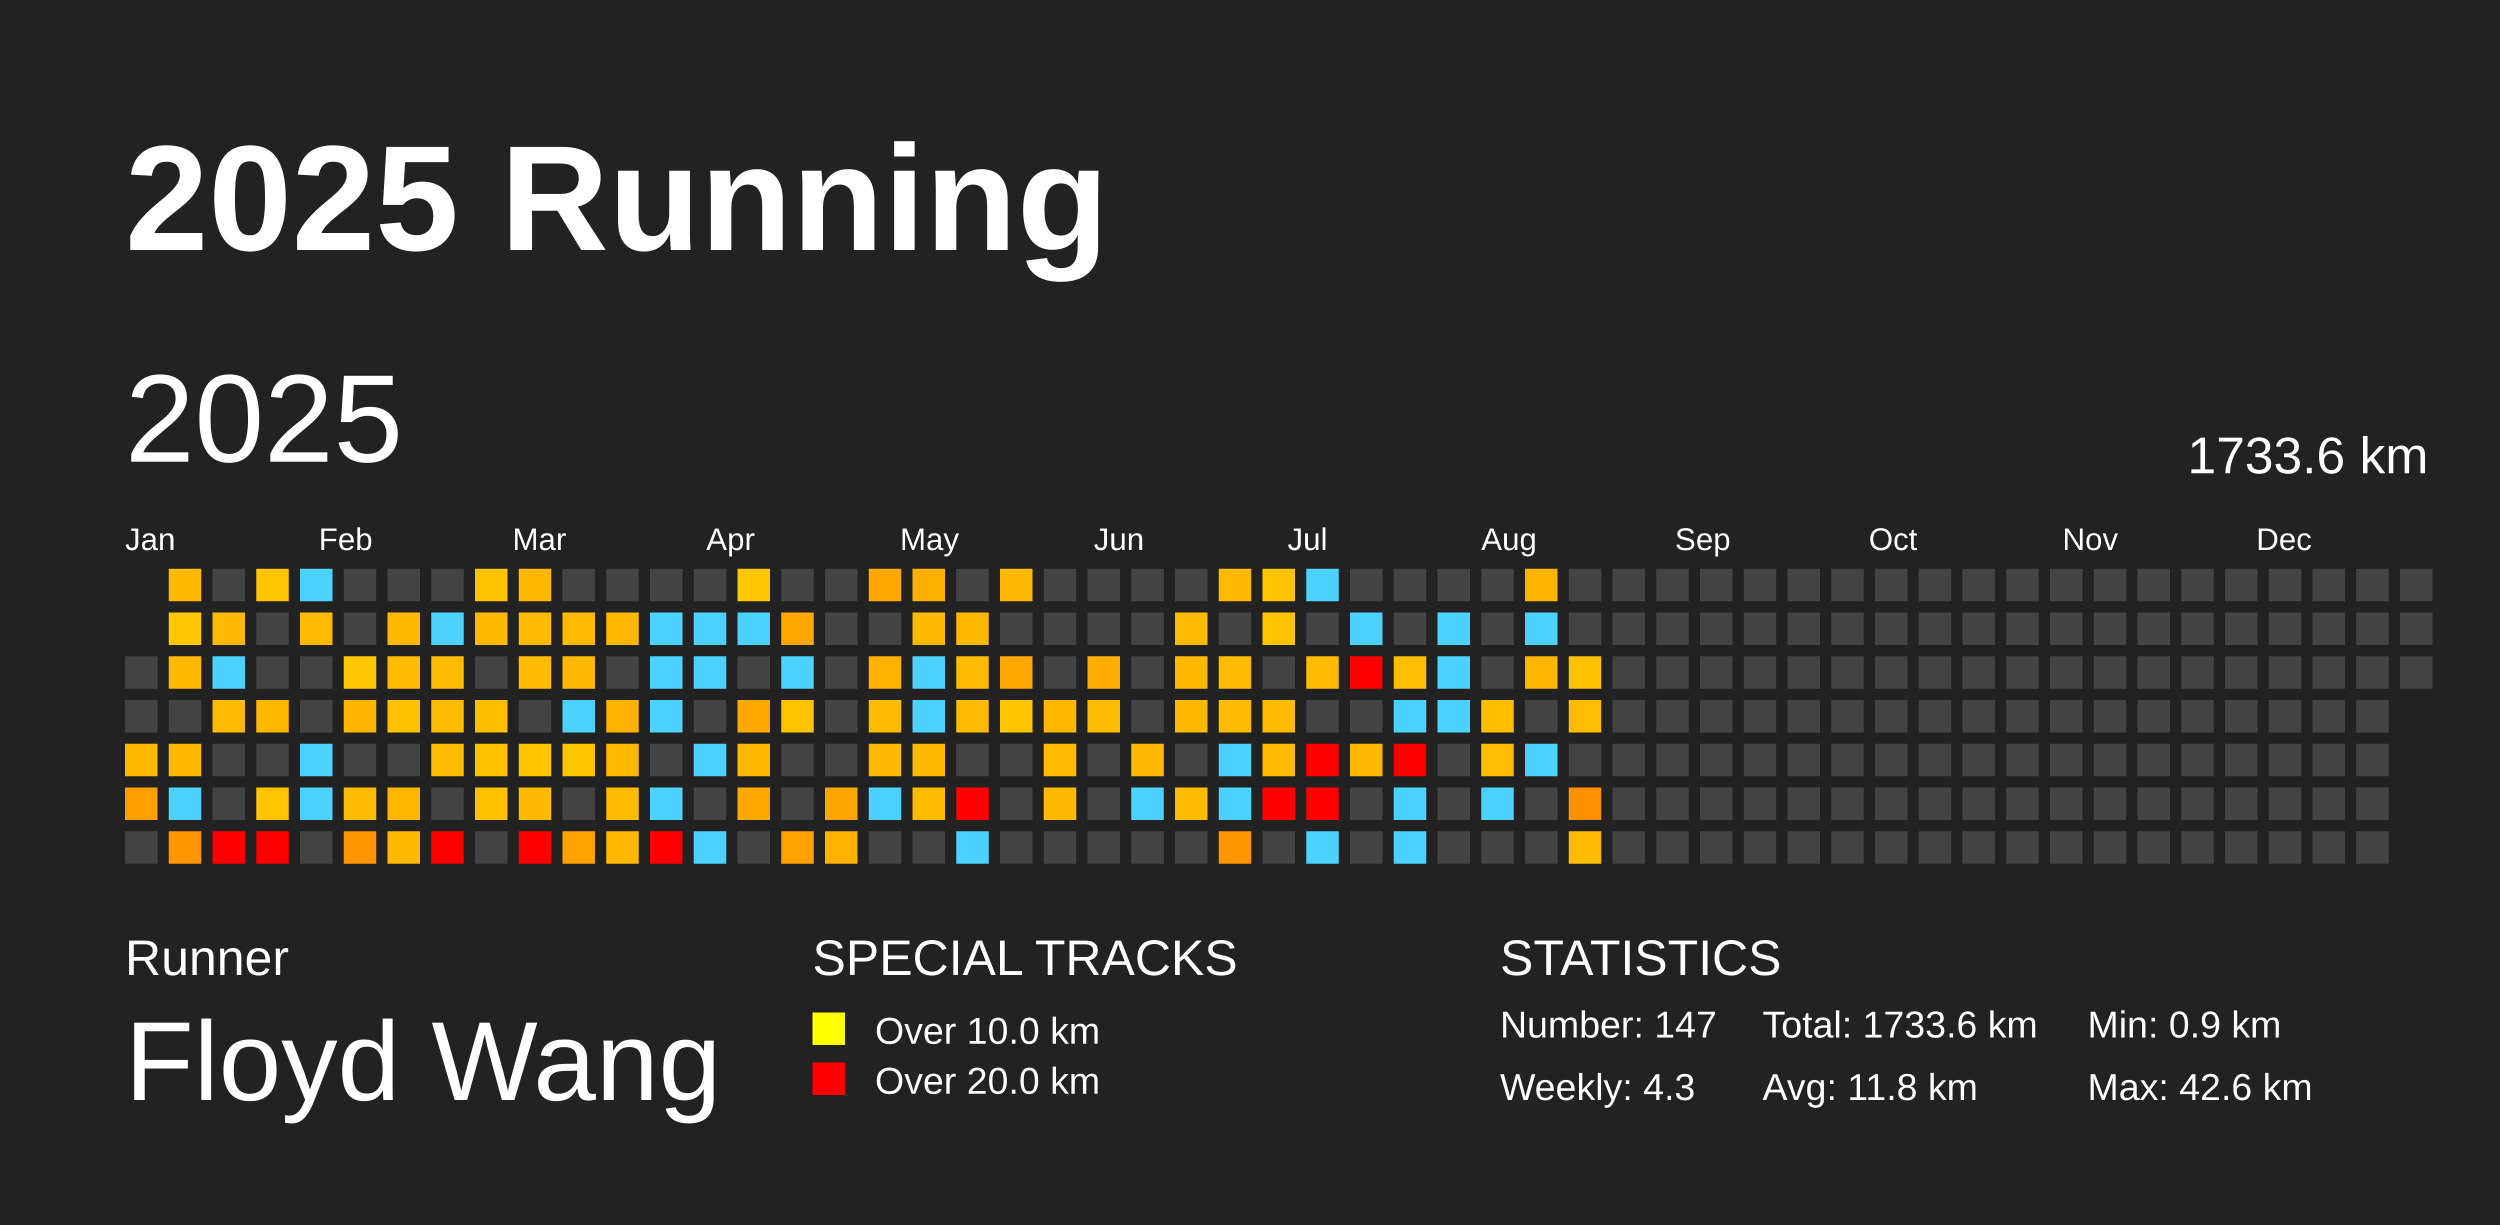
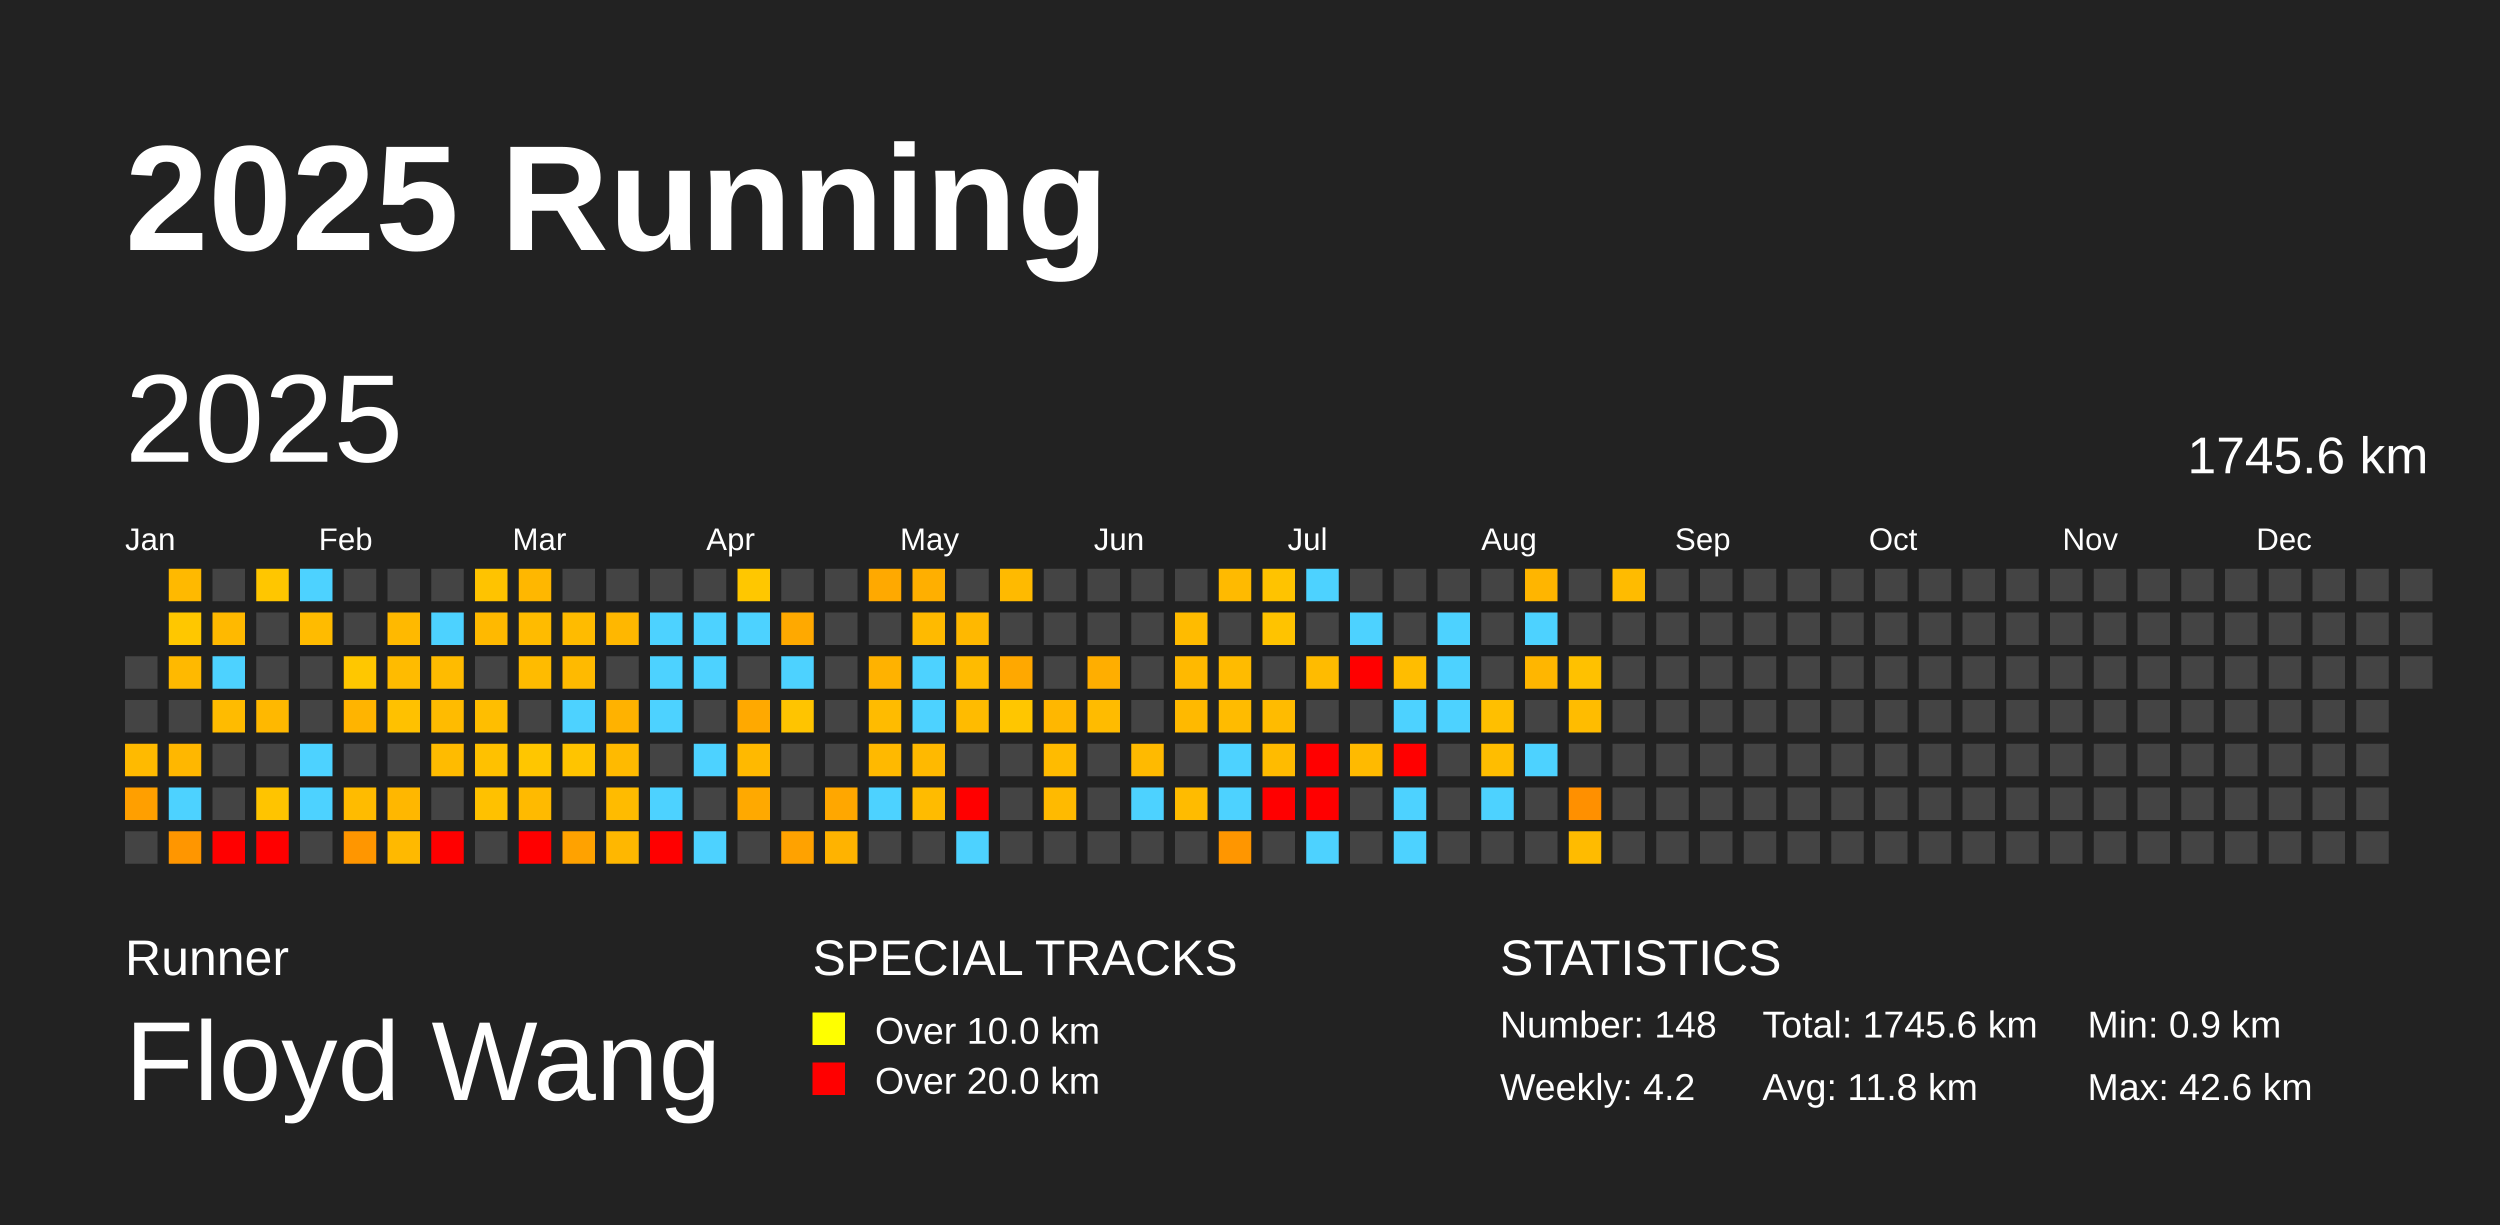
<svg xmlns="http://www.w3.org/2000/svg" baseProfile="full" height="98mm" version="1.1" viewBox="0,0,200,98" width="200mm">
  <defs />
  <rect fill="#222222" height="98" width="200" x="0" y="0" />
  <text fill="#FFFFFF" style="font-size:12px; font-family:Arial; font-weight:bold;" x="10" y="20">2025 Running</text>
  <text fill="#FFFFFF" style="font-size:4px; font-family:Arial" x="10" y="78">Runner</text>
  <text fill="#FFFFFF" style="font-size:9px; font-family:Arial" x="10" y="88">Floyd Wang</text>
  <text fill="#FFFFFF" style="font-size:4px; font-family:Arial" x="65" y="78">SPECIAL TRACKS</text>
  <rect fill="yellow" height="2.6" width="2.6" x="65" y="81" />
  <text fill="#FFFFFF" style="font-size:3px; font-family:Arial" x="70" y="83.5">Over 10.0 km</text>
  <rect fill="red" height="2.6" width="2.6" x="65" y="85" />
  <text fill="#FFFFFF" style="font-size:3px; font-family:Arial" x="70" y="87.5">Over 20.0 km</text>
  <text fill="#FFFFFF" style="font-size:4px; font-family:Arial" x="120" y="78">STATISTICS</text>
-   <text fill="#FFFFFF" style="font-size:3px; font-family:Arial" x="120" y="83">Number: 147</text>
-   <text fill="#FFFFFF" style="font-size:3px; font-family:Arial" x="120" y="88">Weekly: 4.3</text>
-   <text fill="#FFFFFF" style="font-size:3px; font-family:Arial" x="141" y="83">Total: 1733.6 km</text>
+   <text fill="#FFFFFF" style="font-size:3px; font-family:Arial" x="120" y="83">Number: 148</text>
+   <text fill="#FFFFFF" style="font-size:3px; font-family:Arial" x="120" y="88">Weekly: 4.2</text>
+   <text fill="#FFFFFF" style="font-size:3px; font-family:Arial" x="141" y="83">Total: 1745.6 km</text>
  <text fill="#FFFFFF" style="font-size:3px; font-family:Arial" x="141" y="88">Avg: 11.8 km</text>
  <text fill="#FFFFFF" style="font-size:3px; font-family:Arial" x="167" y="83">Min: 0.9 km</text>
  <text fill="#FFFFFF" style="font-size:3px; font-family:Arial" x="167" y="88">Max: 42.6 km</text>
  <text dominant-baseline="hanging" fill="#FFFFFF" style="font-size:10.0px; font-family:Arial;" x="10" y="30">2025</text>
-   <text dominant-baseline="hanging" fill="#FFFFFF" style="font-size:4.125px; font-family:Arial;" x="175" y="35">1733.6 km</text>
+   <text dominant-baseline="hanging" fill="#FFFFFF" style="font-size:4.125px; font-family:Arial;" x="175" y="35">1745.6 km</text>
  <text fill="#FFFFFF" style="font-size:2.5px; font-family:Arial" x="10.0" y="44">Jan</text>
  <text fill="#FFFFFF" style="font-size:2.5px; font-family:Arial" x="25.5" y="44">Feb</text>
  <text fill="#FFFFFF" style="font-size:2.5px; font-family:Arial" x="41.0" y="44">Mar</text>
  <text fill="#FFFFFF" style="font-size:2.5px; font-family:Arial" x="56.5" y="44">Apr</text>
  <text fill="#FFFFFF" style="font-size:2.5px; font-family:Arial" x="72.0" y="44">May</text>
  <text fill="#FFFFFF" style="font-size:2.5px; font-family:Arial" x="87.5" y="44">Jun</text>
  <text fill="#FFFFFF" style="font-size:2.5px; font-family:Arial" x="103.0" y="44">Jul</text>
  <text fill="#FFFFFF" style="font-size:2.5px; font-family:Arial" x="118.5" y="44">Aug</text>
  <text fill="#FFFFFF" style="font-size:2.5px; font-family:Arial" x="134.0" y="44">Sep</text>
  <text fill="#FFFFFF" style="font-size:2.5px; font-family:Arial" x="149.5" y="44">Oct</text>
  <text fill="#FFFFFF" style="font-size:2.5px; font-family:Arial" x="165.0" y="44">Nov</text>
  <text fill="#FFFFFF" style="font-size:2.5px; font-family:Arial" x="180.5" y="44">Dec</text>
  <rect fill="#444444" height="2.6" width="2.6" x="10.0" y="52.5" />
  <rect fill="#444444" height="2.6" width="2.6" x="10.0" y="56.0" />
  <rect fill="#ffba00" height="2.6" width="2.6" x="10.0" y="59.5" />
  <rect fill="#ff9f00" height="2.6" width="2.6" x="10.0" y="63.0" />
  <rect fill="#444444" height="2.6" width="2.6" x="10.0" y="66.5" />
  <rect fill="#ffb900" height="2.6" width="2.6" x="13.5" y="45.5" />
  <rect fill="#ffc700" height="2.6" width="2.6" x="13.5" y="49.0" />
  <rect fill="#ffb900" height="2.6" width="2.6" x="13.5" y="52.5" />
  <rect fill="#444444" height="2.6" width="2.6" x="13.5" y="56.0" />
  <rect fill="#ffb700" height="2.6" width="2.6" x="13.5" y="59.5" />
  <rect fill="#4dd2ff" height="2.6" width="2.6" x="13.5" y="63.0" />
  <rect fill="#ff9600" height="2.6" width="2.6" x="13.5" y="66.5" />
  <rect fill="#444444" height="2.6" width="2.6" x="17.0" y="45.5" />
  <rect fill="#ffb900" height="2.6" width="2.6" x="17.0" y="49.0" />
  <rect fill="#4dd2ff" height="2.6" width="2.6" x="17.0" y="52.5" />
  <rect fill="#ffbb00" height="2.6" width="2.6" x="17.0" y="56.0" />
  <rect fill="#444444" height="2.6" width="2.6" x="17.0" y="59.5" />
  <rect fill="#444444" height="2.6" width="2.6" x="17.0" y="63.0" />
  <rect fill="red" height="2.6" width="2.6" x="17.0" y="66.5" />
  <rect fill="#ffc600" height="2.6" width="2.6" x="20.5" y="45.5" />
  <rect fill="#444444" height="2.6" width="2.6" x="20.5" y="49.0" />
  <rect fill="#444444" height="2.6" width="2.6" x="20.5" y="52.5" />
  <rect fill="#ffb800" height="2.6" width="2.6" x="20.5" y="56.0" />
  <rect fill="#444444" height="2.6" width="2.6" x="20.5" y="59.5" />
  <rect fill="#ffc400" height="2.6" width="2.6" x="20.5" y="63.0" />
  <rect fill="red" height="2.6" width="2.6" x="20.5" y="66.5" />
  <rect fill="#4dd2ff" height="2.6" width="2.6" x="24.0" y="45.5" />
  <rect fill="#ffbb00" height="2.6" width="2.6" x="24.0" y="49.0" />
  <rect fill="#444444" height="2.6" width="2.6" x="24.0" y="52.5" />
  <rect fill="#444444" height="2.6" width="2.6" x="24.0" y="56.0" />
  <rect fill="#4dd2ff" height="2.6" width="2.6" x="24.0" y="59.5" />
  <rect fill="#4dd2ff" height="2.6" width="2.6" x="24.0" y="63.0" />
  <rect fill="#444444" height="2.6" width="2.6" x="24.0" y="66.5" />
  <rect fill="#444444" height="2.6" width="2.6" x="27.5" y="45.5" />
  <rect fill="#444444" height="2.6" width="2.6" x="27.5" y="49.0" />
  <rect fill="#ffc700" height="2.6" width="2.6" x="27.5" y="52.5" />
  <rect fill="#ffb400" height="2.6" width="2.6" x="27.5" y="56.0" />
  <rect fill="#444444" height="2.6" width="2.6" x="27.5" y="59.5" />
  <rect fill="#ffbb00" height="2.6" width="2.6" x="27.5" y="63.0" />
  <rect fill="#ff9600" height="2.6" width="2.6" x="27.5" y="66.5" />
  <rect fill="#444444" height="2.6" width="2.6" x="31.0" y="45.5" />
  <rect fill="#ffb900" height="2.6" width="2.6" x="31.0" y="49.0" />
  <rect fill="#ffbb00" height="2.6" width="2.6" x="31.0" y="52.5" />
  <rect fill="#ffc100" height="2.6" width="2.6" x="31.0" y="56.0" />
  <rect fill="#444444" height="2.6" width="2.6" x="31.0" y="59.5" />
  <rect fill="#ffb700" height="2.6" width="2.6" x="31.0" y="63.0" />
  <rect fill="#ffb900" height="2.6" width="2.6" x="31.0" y="66.5" />
  <rect fill="#444444" height="2.6" width="2.6" x="34.5" y="45.5" />
  <rect fill="#4dd2ff" height="2.6" width="2.6" x="34.5" y="49.0" />
  <rect fill="#ffbb00" height="2.6" width="2.6" x="34.5" y="52.5" />
  <rect fill="#ffbb00" height="2.6" width="2.6" x="34.5" y="56.0" />
  <rect fill="#ffbb00" height="2.6" width="2.6" x="34.5" y="59.5" />
  <rect fill="#444444" height="2.6" width="2.6" x="34.5" y="63.0" />
  <rect fill="red" height="2.6" width="2.6" x="34.5" y="66.5" />
  <rect fill="#ffc300" height="2.6" width="2.6" x="38.0" y="45.5" />
  <rect fill="#ffb900" height="2.6" width="2.6" x="38.0" y="49.0" />
  <rect fill="#444444" height="2.6" width="2.6" x="38.0" y="52.5" />
  <rect fill="#ffbe00" height="2.6" width="2.6" x="38.0" y="56.0" />
  <rect fill="#ffc100" height="2.6" width="2.6" x="38.0" y="59.5" />
  <rect fill="#ffc100" height="2.6" width="2.6" x="38.0" y="63.0" />
  <rect fill="#444444" height="2.6" width="2.6" x="38.0" y="66.5" />
  <rect fill="#ffb700" height="2.6" width="2.6" x="41.5" y="45.5" />
  <rect fill="#ffbb00" height="2.6" width="2.6" x="41.5" y="49.0" />
  <rect fill="#ffbb00" height="2.6" width="2.6" x="41.5" y="52.5" />
  <rect fill="#444444" height="2.6" width="2.6" x="41.5" y="56.0" />
  <rect fill="#ffc600" height="2.6" width="2.6" x="41.5" y="59.5" />
  <rect fill="#ffba00" height="2.6" width="2.6" x="41.5" y="63.0" />
  <rect fill="red" height="2.6" width="2.6" x="41.5" y="66.5" />
  <rect fill="#444444" height="2.6" width="2.6" x="45.0" y="45.5" />
  <rect fill="#ffbb00" height="2.6" width="2.6" x="45.0" y="49.0" />
  <rect fill="#ffba00" height="2.6" width="2.6" x="45.0" y="52.5" />
  <rect fill="#4dd2ff" height="2.6" width="2.6" x="45.0" y="56.0" />
  <rect fill="#ffc400" height="2.6" width="2.6" x="45.0" y="59.5" />
  <rect fill="#444444" height="2.6" width="2.6" x="45.0" y="63.0" />
  <rect fill="#ffa200" height="2.6" width="2.6" x="45.0" y="66.5" />
  <rect fill="#444444" height="2.6" width="2.6" x="48.5" y="45.5" />
  <rect fill="#ffb700" height="2.6" width="2.6" x="48.5" y="49.0" />
  <rect fill="#444444" height="2.6" width="2.6" x="48.5" y="52.5" />
  <rect fill="#ffb200" height="2.6" width="2.6" x="48.5" y="56.0" />
  <rect fill="#ffba00" height="2.6" width="2.6" x="48.5" y="59.5" />
  <rect fill="#ffbb00" height="2.6" width="2.6" x="48.5" y="63.0" />
  <rect fill="#ffb700" height="2.6" width="2.6" x="48.5" y="66.5" />
  <rect fill="#444444" height="2.6" width="2.6" x="52.0" y="45.5" />
  <rect fill="#4dd2ff" height="2.6" width="2.6" x="52.0" y="49.0" />
  <rect fill="#4dd2ff" height="2.6" width="2.6" x="52.0" y="52.5" />
  <rect fill="#4dd2ff" height="2.6" width="2.6" x="52.0" y="56.0" />
  <rect fill="#444444" height="2.6" width="2.6" x="52.0" y="59.5" />
  <rect fill="#4dd2ff" height="2.6" width="2.6" x="52.0" y="63.0" />
  <rect fill="red" height="2.6" width="2.6" x="52.0" y="66.5" />
  <rect fill="#444444" height="2.6" width="2.6" x="55.5" y="45.5" />
  <rect fill="#4dd2ff" height="2.6" width="2.6" x="55.5" y="49.0" />
  <rect fill="#4dd2ff" height="2.6" width="2.6" x="55.5" y="52.5" />
  <rect fill="#444444" height="2.6" width="2.6" x="55.5" y="56.0" />
  <rect fill="#4dd2ff" height="2.6" width="2.6" x="55.5" y="59.5" />
  <rect fill="#444444" height="2.6" width="2.6" x="55.5" y="63.0" />
  <rect fill="#4dd2ff" height="2.6" width="2.6" x="55.5" y="66.5" />
  <rect fill="#ffc700" height="2.6" width="2.6" x="59.0" y="45.5" />
  <rect fill="#4dd2ff" height="2.6" width="2.6" x="59.0" y="49.0" />
  <rect fill="#444444" height="2.6" width="2.6" x="59.0" y="52.5" />
  <rect fill="#ffa900" height="2.6" width="2.6" x="59.0" y="56.0" />
  <rect fill="#ffb900" height="2.6" width="2.6" x="59.0" y="59.5" />
  <rect fill="#ffa900" height="2.6" width="2.6" x="59.0" y="63.0" />
  <rect fill="#444444" height="2.6" width="2.6" x="59.0" y="66.5" />
  <rect fill="#444444" height="2.6" width="2.6" x="62.5" y="45.5" />
  <rect fill="#ffa900" height="2.6" width="2.6" x="62.5" y="49.0" />
  <rect fill="#4dd2ff" height="2.6" width="2.6" x="62.5" y="52.5" />
  <rect fill="#ffc400" height="2.6" width="2.6" x="62.5" y="56.0" />
  <rect fill="#444444" height="2.6" width="2.6" x="62.5" y="59.5" />
  <rect fill="#444444" height="2.6" width="2.6" x="62.5" y="63.0" />
  <rect fill="#ffa200" height="2.6" width="2.6" x="62.5" y="66.5" />
  <rect fill="#444444" height="2.6" width="2.6" x="66.0" y="45.5" />
  <rect fill="#444444" height="2.6" width="2.6" x="66.0" y="49.0" />
  <rect fill="#444444" height="2.6" width="2.6" x="66.0" y="52.5" />
  <rect fill="#444444" height="2.6" width="2.6" x="66.0" y="56.0" />
  <rect fill="#444444" height="2.6" width="2.6" x="66.0" y="59.5" />
  <rect fill="#ffa700" height="2.6" width="2.6" x="66.0" y="63.0" />
  <rect fill="#ffb300" height="2.6" width="2.6" x="66.0" y="66.5" />
  <rect fill="#ffa900" height="2.6" width="2.6" x="69.5" y="45.5" />
  <rect fill="#444444" height="2.6" width="2.6" x="69.5" y="49.0" />
  <rect fill="#ffb200" height="2.6" width="2.6" x="69.5" y="52.5" />
  <rect fill="#ffbb00" height="2.6" width="2.6" x="69.5" y="56.0" />
  <rect fill="#ffb900" height="2.6" width="2.6" x="69.5" y="59.5" />
  <rect fill="#4dd2ff" height="2.6" width="2.6" x="69.5" y="63.0" />
  <rect fill="#444444" height="2.6" width="2.6" x="69.5" y="66.5" />
  <rect fill="#ffaf00" height="2.6" width="2.6" x="73.0" y="45.5" />
  <rect fill="#ffba00" height="2.6" width="2.6" x="73.0" y="49.0" />
  <rect fill="#4dd2ff" height="2.6" width="2.6" x="73.0" y="52.5" />
  <rect fill="#4dd2ff" height="2.6" width="2.6" x="73.0" y="56.0" />
  <rect fill="#ffb900" height="2.6" width="2.6" x="73.0" y="59.5" />
  <rect fill="#ffbb00" height="2.6" width="2.6" x="73.0" y="63.0" />
  <rect fill="#444444" height="2.6" width="2.6" x="73.0" y="66.5" />
  <rect fill="#444444" height="2.6" width="2.6" x="76.5" y="45.5" />
  <rect fill="#ffb800" height="2.6" width="2.6" x="76.5" y="49.0" />
  <rect fill="#ffbb00" height="2.6" width="2.6" x="76.5" y="52.5" />
  <rect fill="#ffbb00" height="2.6" width="2.6" x="76.5" y="56.0" />
  <rect fill="#444444" height="2.6" width="2.6" x="76.5" y="59.5" />
  <rect fill="red" height="2.6" width="2.6" x="76.5" y="63.0" />
  <rect fill="#4dd2ff" height="2.6" width="2.6" x="76.5" y="66.5" />
  <rect fill="#ffba00" height="2.6" width="2.6" x="80.0" y="45.5" />
  <rect fill="#444444" height="2.6" width="2.6" x="80.0" y="49.0" />
  <rect fill="#ffa800" height="2.6" width="2.6" x="80.0" y="52.5" />
  <rect fill="#ffc600" height="2.6" width="2.6" x="80.0" y="56.0" />
  <rect fill="#444444" height="2.6" width="2.6" x="80.0" y="59.5" />
  <rect fill="#444444" height="2.6" width="2.6" x="80.0" y="63.0" />
  <rect fill="#444444" height="2.6" width="2.6" x="80.0" y="66.5" />
  <rect fill="#444444" height="2.6" width="2.6" x="83.5" y="45.5" />
  <rect fill="#444444" height="2.6" width="2.6" x="83.5" y="49.0" />
  <rect fill="#444444" height="2.6" width="2.6" x="83.5" y="52.5" />
  <rect fill="#ffb700" height="2.6" width="2.6" x="83.5" y="56.0" />
  <rect fill="#ffbb00" height="2.6" width="2.6" x="83.5" y="59.5" />
  <rect fill="#ffba00" height="2.6" width="2.6" x="83.5" y="63.0" />
  <rect fill="#444444" height="2.6" width="2.6" x="83.5" y="66.5" />
  <rect fill="#444444" height="2.6" width="2.6" x="87.0" y="45.5" />
  <rect fill="#444444" height="2.6" width="2.6" x="87.0" y="49.0" />
  <rect fill="#ffae00" height="2.6" width="2.6" x="87.0" y="52.5" />
  <rect fill="#ffbb00" height="2.6" width="2.6" x="87.0" y="56.0" />
  <rect fill="#444444" height="2.6" width="2.6" x="87.0" y="59.5" />
  <rect fill="#444444" height="2.6" width="2.6" x="87.0" y="63.0" />
  <rect fill="#444444" height="2.6" width="2.6" x="87.0" y="66.5" />
  <rect fill="#444444" height="2.6" width="2.6" x="90.5" y="45.5" />
  <rect fill="#444444" height="2.6" width="2.6" x="90.5" y="49.0" />
  <rect fill="#444444" height="2.6" width="2.6" x="90.5" y="52.5" />
  <rect fill="#444444" height="2.6" width="2.6" x="90.5" y="56.0" />
  <rect fill="#ffba00" height="2.6" width="2.6" x="90.5" y="59.5" />
  <rect fill="#4dd2ff" height="2.6" width="2.6" x="90.5" y="63.0" />
  <rect fill="#444444" height="2.6" width="2.6" x="90.5" y="66.5" />
  <rect fill="#444444" height="2.6" width="2.6" x="94.0" y="45.5" />
  <rect fill="#ffbb00" height="2.6" width="2.6" x="94.0" y="49.0" />
  <rect fill="#ffb900" height="2.6" width="2.6" x="94.0" y="52.5" />
  <rect fill="#ffb900" height="2.6" width="2.6" x="94.0" y="56.0" />
  <rect fill="#444444" height="2.6" width="2.6" x="94.0" y="59.5" />
  <rect fill="#ffbb00" height="2.6" width="2.6" x="94.0" y="63.0" />
  <rect fill="#444444" height="2.6" width="2.6" x="94.0" y="66.5" />
  <rect fill="#ffba00" height="2.6" width="2.6" x="97.5" y="45.5" />
  <rect fill="#444444" height="2.6" width="2.6" x="97.5" y="49.0" />
  <rect fill="#ffbb00" height="2.6" width="2.6" x="97.5" y="52.5" />
  <rect fill="#ffbb00" height="2.6" width="2.6" x="97.5" y="56.0" />
  <rect fill="#4dd2ff" height="2.6" width="2.6" x="97.5" y="59.5" />
  <rect fill="#4dd2ff" height="2.6" width="2.6" x="97.5" y="63.0" />
  <rect fill="#ff9600" height="2.6" width="2.6" x="97.5" y="66.5" />
  <rect fill="#ffc300" height="2.6" width="2.6" x="101.0" y="45.5" />
  <rect fill="#ffc300" height="2.6" width="2.6" x="101.0" y="49.0" />
  <rect fill="#444444" height="2.6" width="2.6" x="101.0" y="52.5" />
  <rect fill="#ffbb00" height="2.6" width="2.6" x="101.0" y="56.0" />
  <rect fill="#ffbb00" height="2.6" width="2.6" x="101.0" y="59.5" />
  <rect fill="red" height="2.6" width="2.6" x="101.0" y="63.0" />
  <rect fill="#444444" height="2.6" width="2.6" x="101.0" y="66.5" />
  <rect fill="#4dd2ff" height="2.6" width="2.6" x="104.5" y="45.5" />
  <rect fill="#444444" height="2.6" width="2.6" x="104.5" y="49.0" />
  <rect fill="#ffbb00" height="2.6" width="2.6" x="104.5" y="52.5" />
  <rect fill="#444444" height="2.6" width="2.6" x="104.5" y="56.0" />
  <rect fill="red" height="2.6" width="2.6" x="104.5" y="59.5" />
  <rect fill="red" height="2.6" width="2.6" x="104.5" y="63.0" />
  <rect fill="#4dd2ff" height="2.6" width="2.6" x="104.5" y="66.5" />
  <rect fill="#444444" height="2.6" width="2.6" x="108.0" y="45.5" />
  <rect fill="#4dd2ff" height="2.6" width="2.6" x="108.0" y="49.0" />
  <rect fill="red" height="2.6" width="2.6" x="108.0" y="52.5" />
  <rect fill="#444444" height="2.6" width="2.6" x="108.0" y="56.0" />
  <rect fill="#ffba00" height="2.6" width="2.6" x="108.0" y="59.5" />
  <rect fill="#444444" height="2.6" width="2.6" x="108.0" y="63.0" />
  <rect fill="#444444" height="2.6" width="2.6" x="108.0" y="66.5" />
  <rect fill="#444444" height="2.6" width="2.6" x="111.5" y="45.5" />
  <rect fill="#444444" height="2.6" width="2.6" x="111.5" y="49.0" />
  <rect fill="#ffbd00" height="2.6" width="2.6" x="111.5" y="52.5" />
  <rect fill="#4dd2ff" height="2.6" width="2.6" x="111.5" y="56.0" />
  <rect fill="red" height="2.6" width="2.6" x="111.5" y="59.5" />
  <rect fill="#4dd2ff" height="2.6" width="2.6" x="111.5" y="63.0" />
  <rect fill="#4dd2ff" height="2.6" width="2.6" x="111.5" y="66.5" />
  <rect fill="#444444" height="2.6" width="2.6" x="115.0" y="45.5" />
  <rect fill="#4dd2ff" height="2.6" width="2.6" x="115.0" y="49.0" />
  <rect fill="#4dd2ff" height="2.6" width="2.6" x="115.0" y="52.5" />
  <rect fill="#4dd2ff" height="2.6" width="2.6" x="115.0" y="56.0" />
  <rect fill="#444444" height="2.6" width="2.6" x="115.0" y="59.5" />
  <rect fill="#444444" height="2.6" width="2.6" x="115.0" y="63.0" />
  <rect fill="#444444" height="2.6" width="2.6" x="115.0" y="66.5" />
  <rect fill="#444444" height="2.6" width="2.6" x="118.5" y="45.5" />
  <rect fill="#444444" height="2.6" width="2.6" x="118.5" y="49.0" />
  <rect fill="#444444" height="2.6" width="2.6" x="118.5" y="52.5" />
  <rect fill="#ffbf00" height="2.6" width="2.6" x="118.5" y="56.0" />
  <rect fill="#ffbd00" height="2.6" width="2.6" x="118.5" y="59.5" />
  <rect fill="#4dd2ff" height="2.6" width="2.6" x="118.5" y="63.0" />
  <rect fill="#444444" height="2.6" width="2.6" x="118.5" y="66.5" />
  <rect fill="#ffb500" height="2.6" width="2.6" x="122.0" y="45.5" />
  <rect fill="#4dd2ff" height="2.6" width="2.6" x="122.0" y="49.0" />
  <rect fill="#ffb600" height="2.6" width="2.6" x="122.0" y="52.5" />
  <rect fill="#444444" height="2.6" width="2.6" x="122.0" y="56.0" />
  <rect fill="#4dd2ff" height="2.6" width="2.6" x="122.0" y="59.5" />
  <rect fill="#444444" height="2.6" width="2.6" x="122.0" y="63.0" />
  <rect fill="#444444" height="2.6" width="2.6" x="122.0" y="66.5" />
  <rect fill="#444444" height="2.6" width="2.6" x="125.5" y="45.5" />
  <rect fill="#444444" height="2.6" width="2.6" x="125.5" y="49.0" />
  <rect fill="#ffc100" height="2.6" width="2.6" x="125.5" y="52.5" />
  <rect fill="#ffbc00" height="2.6" width="2.6" x="125.5" y="56.0" />
  <rect fill="#444444" height="2.6" width="2.6" x="125.5" y="59.5" />
  <rect fill="#ff9000" height="2.6" width="2.6" x="125.5" y="63.0" />
  <rect fill="#ffbb00" height="2.6" width="2.6" x="125.5" y="66.5" />
-   <rect fill="#444444" height="2.6" width="2.6" x="129.0" y="45.5" />
+   <rect fill="#ffbb00" height="2.6" width="2.6" x="129.0" y="45.5" />
  <rect fill="#444444" height="2.6" width="2.6" x="129.0" y="49.0" />
  <rect fill="#444444" height="2.6" width="2.6" x="129.0" y="52.5" />
  <rect fill="#444444" height="2.6" width="2.6" x="129.0" y="56.0" />
  <rect fill="#444444" height="2.6" width="2.6" x="129.0" y="59.5" />
  <rect fill="#444444" height="2.6" width="2.6" x="129.0" y="63.0" />
  <rect fill="#444444" height="2.6" width="2.6" x="129.0" y="66.5" />
  <rect fill="#444444" height="2.6" width="2.6" x="132.5" y="45.5" />
  <rect fill="#444444" height="2.6" width="2.6" x="132.5" y="49.0" />
  <rect fill="#444444" height="2.6" width="2.6" x="132.5" y="52.5" />
  <rect fill="#444444" height="2.6" width="2.6" x="132.5" y="56.0" />
  <rect fill="#444444" height="2.6" width="2.6" x="132.5" y="59.5" />
  <rect fill="#444444" height="2.6" width="2.6" x="132.5" y="63.0" />
  <rect fill="#444444" height="2.6" width="2.6" x="132.5" y="66.5" />
  <rect fill="#444444" height="2.6" width="2.6" x="136.0" y="45.5" />
  <rect fill="#444444" height="2.6" width="2.6" x="136.0" y="49.0" />
  <rect fill="#444444" height="2.6" width="2.6" x="136.0" y="52.5" />
  <rect fill="#444444" height="2.6" width="2.6" x="136.0" y="56.0" />
  <rect fill="#444444" height="2.6" width="2.6" x="136.0" y="59.5" />
  <rect fill="#444444" height="2.6" width="2.6" x="136.0" y="63.0" />
  <rect fill="#444444" height="2.6" width="2.6" x="136.0" y="66.5" />
  <rect fill="#444444" height="2.6" width="2.6" x="139.5" y="45.5" />
  <rect fill="#444444" height="2.6" width="2.6" x="139.5" y="49.0" />
  <rect fill="#444444" height="2.6" width="2.6" x="139.5" y="52.5" />
  <rect fill="#444444" height="2.6" width="2.6" x="139.5" y="56.0" />
  <rect fill="#444444" height="2.6" width="2.6" x="139.5" y="59.5" />
  <rect fill="#444444" height="2.6" width="2.6" x="139.5" y="63.0" />
  <rect fill="#444444" height="2.6" width="2.6" x="139.5" y="66.5" />
  <rect fill="#444444" height="2.6" width="2.6" x="143.0" y="45.5" />
  <rect fill="#444444" height="2.6" width="2.6" x="143.0" y="49.0" />
  <rect fill="#444444" height="2.6" width="2.6" x="143.0" y="52.5" />
  <rect fill="#444444" height="2.6" width="2.6" x="143.0" y="56.0" />
  <rect fill="#444444" height="2.6" width="2.6" x="143.0" y="59.5" />
  <rect fill="#444444" height="2.6" width="2.6" x="143.0" y="63.0" />
  <rect fill="#444444" height="2.6" width="2.6" x="143.0" y="66.5" />
  <rect fill="#444444" height="2.6" width="2.6" x="146.5" y="45.5" />
  <rect fill="#444444" height="2.6" width="2.6" x="146.5" y="49.0" />
  <rect fill="#444444" height="2.6" width="2.6" x="146.5" y="52.5" />
  <rect fill="#444444" height="2.6" width="2.6" x="146.5" y="56.0" />
  <rect fill="#444444" height="2.6" width="2.6" x="146.5" y="59.5" />
  <rect fill="#444444" height="2.6" width="2.6" x="146.5" y="63.0" />
  <rect fill="#444444" height="2.6" width="2.6" x="146.5" y="66.5" />
  <rect fill="#444444" height="2.6" width="2.6" x="150.0" y="45.5" />
  <rect fill="#444444" height="2.6" width="2.6" x="150.0" y="49.0" />
  <rect fill="#444444" height="2.6" width="2.6" x="150.0" y="52.5" />
  <rect fill="#444444" height="2.6" width="2.6" x="150.0" y="56.0" />
  <rect fill="#444444" height="2.6" width="2.6" x="150.0" y="59.5" />
  <rect fill="#444444" height="2.6" width="2.6" x="150.0" y="63.0" />
  <rect fill="#444444" height="2.6" width="2.6" x="150.0" y="66.5" />
  <rect fill="#444444" height="2.6" width="2.6" x="153.5" y="45.5" />
  <rect fill="#444444" height="2.6" width="2.6" x="153.5" y="49.0" />
  <rect fill="#444444" height="2.6" width="2.6" x="153.5" y="52.5" />
  <rect fill="#444444" height="2.6" width="2.6" x="153.5" y="56.0" />
  <rect fill="#444444" height="2.6" width="2.6" x="153.5" y="59.5" />
  <rect fill="#444444" height="2.6" width="2.6" x="153.5" y="63.0" />
  <rect fill="#444444" height="2.6" width="2.6" x="153.5" y="66.5" />
  <rect fill="#444444" height="2.6" width="2.6" x="157.0" y="45.5" />
  <rect fill="#444444" height="2.6" width="2.6" x="157.0" y="49.0" />
  <rect fill="#444444" height="2.6" width="2.6" x="157.0" y="52.5" />
  <rect fill="#444444" height="2.6" width="2.6" x="157.0" y="56.0" />
  <rect fill="#444444" height="2.6" width="2.6" x="157.0" y="59.5" />
  <rect fill="#444444" height="2.6" width="2.6" x="157.0" y="63.0" />
  <rect fill="#444444" height="2.6" width="2.6" x="157.0" y="66.5" />
  <rect fill="#444444" height="2.6" width="2.6" x="160.5" y="45.5" />
  <rect fill="#444444" height="2.6" width="2.6" x="160.5" y="49.0" />
  <rect fill="#444444" height="2.6" width="2.6" x="160.5" y="52.5" />
  <rect fill="#444444" height="2.6" width="2.6" x="160.5" y="56.0" />
  <rect fill="#444444" height="2.6" width="2.6" x="160.5" y="59.5" />
  <rect fill="#444444" height="2.6" width="2.6" x="160.5" y="63.0" />
  <rect fill="#444444" height="2.6" width="2.6" x="160.5" y="66.5" />
  <rect fill="#444444" height="2.6" width="2.6" x="164.0" y="45.5" />
  <rect fill="#444444" height="2.6" width="2.6" x="164.0" y="49.0" />
  <rect fill="#444444" height="2.6" width="2.6" x="164.0" y="52.5" />
  <rect fill="#444444" height="2.6" width="2.6" x="164.0" y="56.0" />
  <rect fill="#444444" height="2.6" width="2.6" x="164.0" y="59.5" />
  <rect fill="#444444" height="2.6" width="2.6" x="164.0" y="63.0" />
  <rect fill="#444444" height="2.6" width="2.6" x="164.0" y="66.5" />
  <rect fill="#444444" height="2.6" width="2.6" x="167.5" y="45.5" />
  <rect fill="#444444" height="2.6" width="2.6" x="167.5" y="49.0" />
  <rect fill="#444444" height="2.6" width="2.6" x="167.5" y="52.5" />
  <rect fill="#444444" height="2.6" width="2.6" x="167.5" y="56.0" />
  <rect fill="#444444" height="2.6" width="2.6" x="167.5" y="59.5" />
  <rect fill="#444444" height="2.6" width="2.6" x="167.5" y="63.0" />
  <rect fill="#444444" height="2.6" width="2.6" x="167.5" y="66.5" />
  <rect fill="#444444" height="2.6" width="2.6" x="171.0" y="45.5" />
  <rect fill="#444444" height="2.6" width="2.6" x="171.0" y="49.0" />
  <rect fill="#444444" height="2.6" width="2.6" x="171.0" y="52.5" />
  <rect fill="#444444" height="2.6" width="2.6" x="171.0" y="56.0" />
  <rect fill="#444444" height="2.6" width="2.6" x="171.0" y="59.5" />
  <rect fill="#444444" height="2.6" width="2.6" x="171.0" y="63.0" />
  <rect fill="#444444" height="2.6" width="2.6" x="171.0" y="66.5" />
  <rect fill="#444444" height="2.6" width="2.6" x="174.5" y="45.5" />
  <rect fill="#444444" height="2.6" width="2.6" x="174.5" y="49.0" />
  <rect fill="#444444" height="2.6" width="2.6" x="174.5" y="52.5" />
  <rect fill="#444444" height="2.6" width="2.6" x="174.5" y="56.0" />
  <rect fill="#444444" height="2.6" width="2.6" x="174.5" y="59.5" />
  <rect fill="#444444" height="2.6" width="2.6" x="174.5" y="63.0" />
  <rect fill="#444444" height="2.6" width="2.6" x="174.5" y="66.5" />
  <rect fill="#444444" height="2.6" width="2.6" x="178.0" y="45.5" />
  <rect fill="#444444" height="2.6" width="2.6" x="178.0" y="49.0" />
  <rect fill="#444444" height="2.6" width="2.6" x="178.0" y="52.5" />
  <rect fill="#444444" height="2.6" width="2.6" x="178.0" y="56.0" />
  <rect fill="#444444" height="2.6" width="2.6" x="178.0" y="59.5" />
  <rect fill="#444444" height="2.6" width="2.6" x="178.0" y="63.0" />
  <rect fill="#444444" height="2.6" width="2.6" x="178.0" y="66.5" />
  <rect fill="#444444" height="2.6" width="2.6" x="181.5" y="45.5" />
  <rect fill="#444444" height="2.6" width="2.6" x="181.5" y="49.0" />
  <rect fill="#444444" height="2.6" width="2.6" x="181.5" y="52.5" />
  <rect fill="#444444" height="2.6" width="2.6" x="181.5" y="56.0" />
  <rect fill="#444444" height="2.6" width="2.6" x="181.5" y="59.5" />
  <rect fill="#444444" height="2.6" width="2.6" x="181.5" y="63.0" />
  <rect fill="#444444" height="2.6" width="2.6" x="181.5" y="66.5" />
  <rect fill="#444444" height="2.6" width="2.6" x="185.0" y="45.5" />
  <rect fill="#444444" height="2.6" width="2.6" x="185.0" y="49.0" />
  <rect fill="#444444" height="2.6" width="2.6" x="185.0" y="52.5" />
  <rect fill="#444444" height="2.6" width="2.6" x="185.0" y="56.0" />
  <rect fill="#444444" height="2.6" width="2.6" x="185.0" y="59.5" />
  <rect fill="#444444" height="2.6" width="2.6" x="185.0" y="63.0" />
  <rect fill="#444444" height="2.6" width="2.6" x="185.0" y="66.5" />
  <rect fill="#444444" height="2.6" width="2.6" x="188.5" y="45.5" />
  <rect fill="#444444" height="2.6" width="2.6" x="188.5" y="49.0" />
  <rect fill="#444444" height="2.6" width="2.6" x="188.5" y="52.5" />
  <rect fill="#444444" height="2.6" width="2.6" x="188.5" y="56.0" />
  <rect fill="#444444" height="2.6" width="2.6" x="188.5" y="59.5" />
  <rect fill="#444444" height="2.6" width="2.6" x="188.5" y="63.0" />
  <rect fill="#444444" height="2.6" width="2.6" x="188.5" y="66.5" />
  <rect fill="#444444" height="2.6" width="2.6" x="192.0" y="45.5" />
  <rect fill="#444444" height="2.6" width="2.6" x="192.0" y="49.0" />
  <rect fill="#444444" height="2.6" width="2.6" x="192.0" y="52.5" />
</svg>
